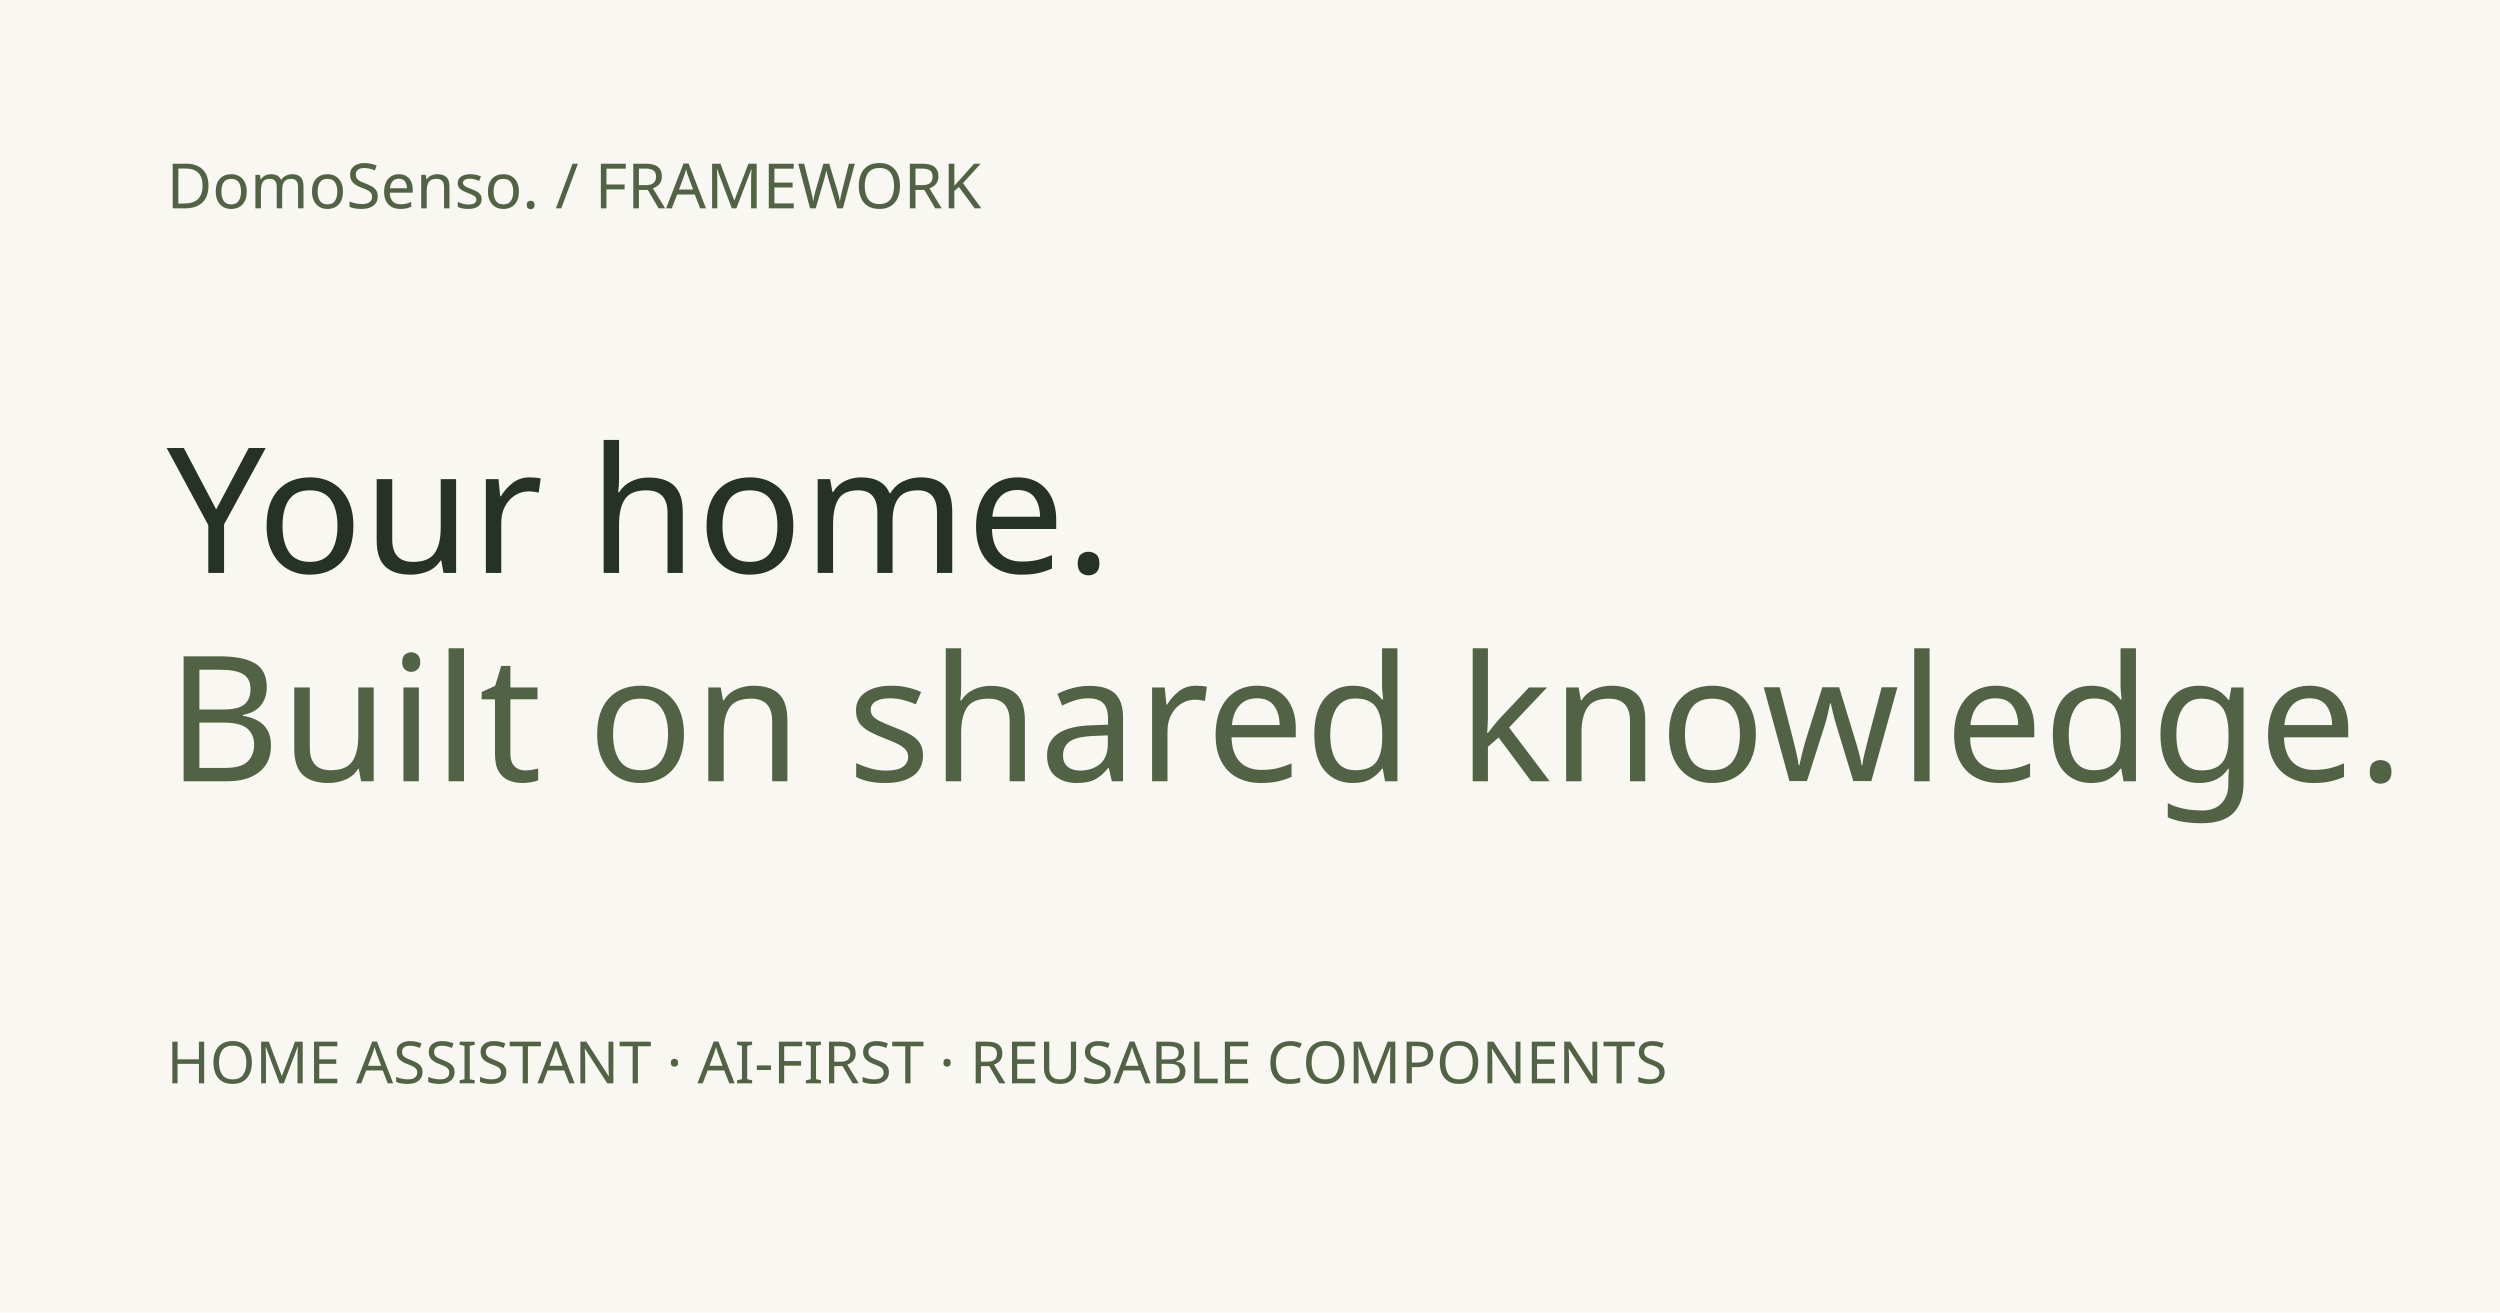
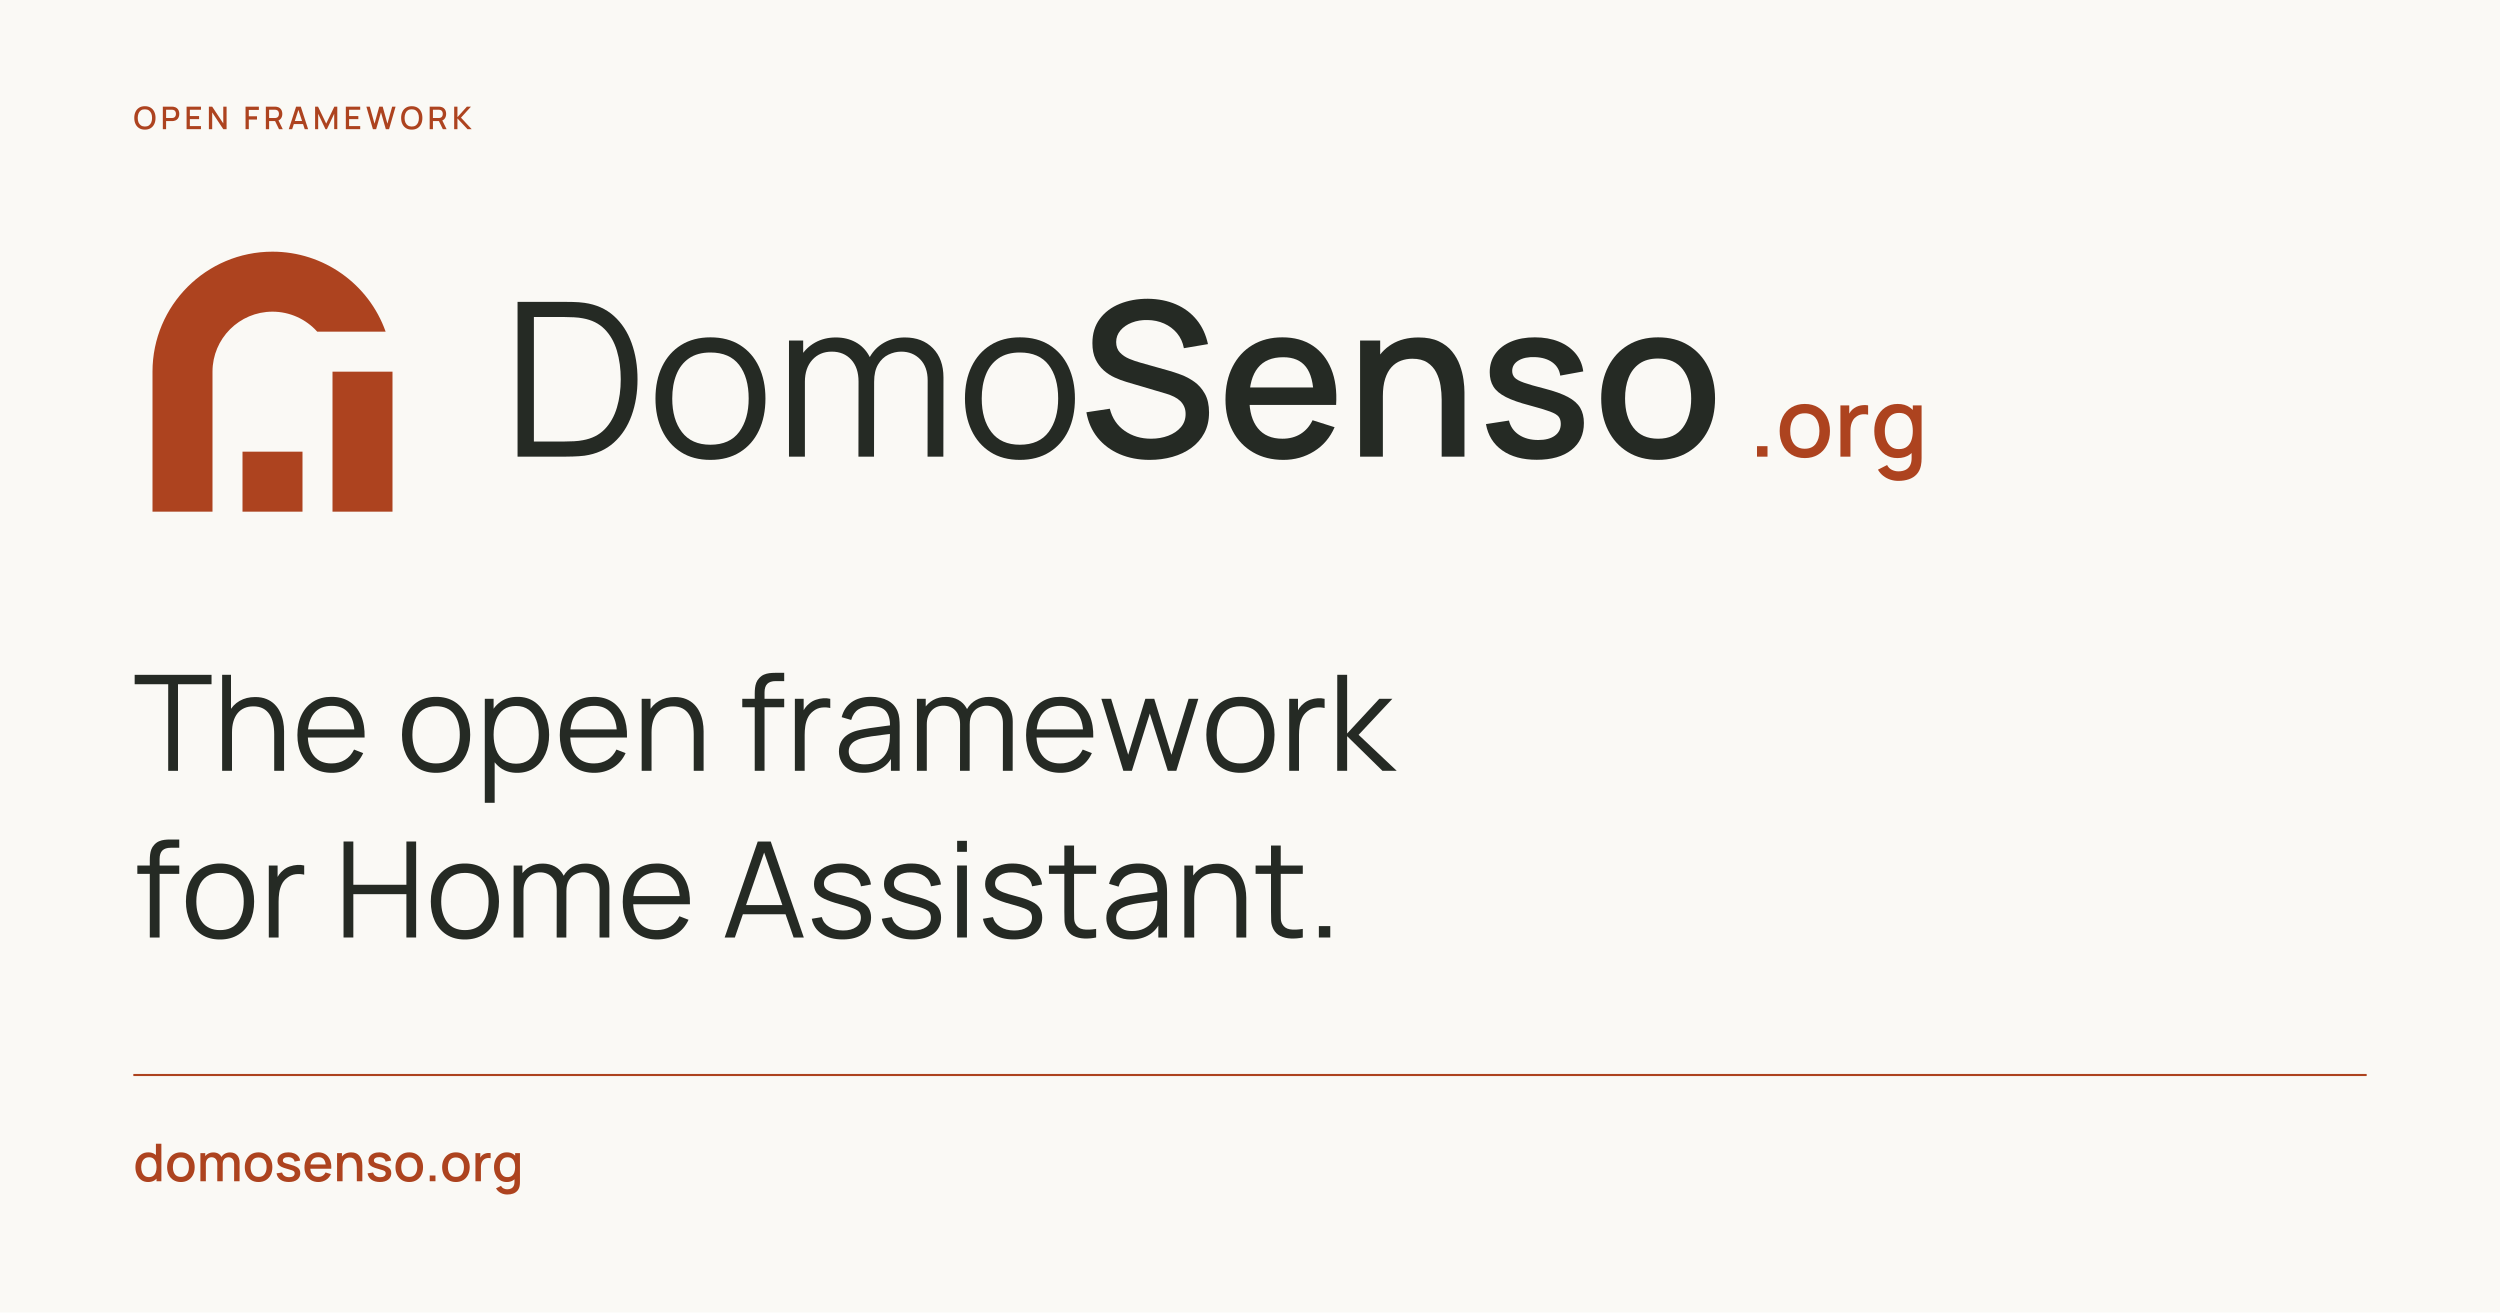
- <svg xmlns="http://www.w3.org/2000/svg" width="1200" height="630">
-   <rect width="1200" height="630" fill="#f8f7f2" />
-   <text x="80" y="100" font-family="sans-serif" font-size="30" fill="#526244">DomoSenso. / FRAMEWORK</text>
-   <text x="80" y="275" font-family="sans-serif" font-size="84" fill="#263226">Your home.</text>
-   <text x="80" y="375" font-family="sans-serif" font-size="84" fill="#526244">Built on shared knowledge.</text>
-   <text x="80" y="520" font-family="sans-serif" font-size="28" fill="#526244">HOME ASSISTANT · AI-FIRST · REUSABLE COMPONENTS</text>
+ <svg xmlns="http://www.w3.org/2000/svg" width="1200" height="630" viewBox="0 0 1200 630" role="img" aria-label="DomoSenso.org - The open framework for Home Assistant">
+   <rect width="1200" height="630" fill="#faf9f5" />
+   <g fill="#ad431f">
+     <path d="M741 -30Q525 -30 373.0 64.5Q221 159 140.5 328.0Q60 497 60 720Q60 943 140.5 1112.0Q221 1281 373.0 1375.5Q525 1470 741 1470Q956 1470 1108.5 1375.5Q1261 1281 1341.0 1112.0Q1421 943 1421 720Q1421 497 1341.0 328.0Q1261 159 1108.5 64.5Q956 -30 741 -30ZM741 169Q894 167 995.5 236.5Q1097 306 1148.0 430.5Q1199 555 1199 720Q1199 885 1148.0 1008.5Q1097 1132 995.5 1201.0Q894 1270 741 1271Q588 1273 486.5 1204.0Q385 1135 334.0 1010.0Q283 885 282 720Q281 555 332.0 431.5Q383 308 485.5 239.0Q588 170 741 169Z" transform="translate(64 62) scale(0.0075 -0.0075)" />
+     <path d="M140 0V1440H722Q743 1440 774.0 1438.5Q805 1437 833 1432Q953 1413 1033.5 1350.0Q1114 1287 1154.0 1191.0Q1194 1095 1194 979Q1194 862 1154.0 766.0Q1114 670 1033.5 607.0Q953 544 833 525Q805 521 773.5 519.0Q742 517 722 517H349V0ZM349 715H714Q734 715 758.5 717.0Q783 719 805 724Q869 739 908.0 779.5Q947 820 964.0 873.0Q981 926 981 979Q981 1032 964.0 1084.5Q947 1137 908.0 1177.5Q869 1218 805 1233Q783 1239 758.5 1241.0Q734 1243 714 1243H349Z" transform="translate(77.1075 62) scale(0.0075 -0.0075)" />
+     <path d="M140 0V1440H1060V1243H349V839H940V642H349V197H1060V0Z" transform="translate(88.5125 62) scale(0.0075 -0.0075)" />
+     <path d="M140 0V1440H352L1061 370V1440H1273V0H1061L352 1071V0Z" transform="translate(99.2125 62) scale(0.0075 -0.0075)" />
+     <path d="M140 0V1440H993V1231H349V825H873V615H349V0Z" transform="translate(116.81 62) scale(0.0075 -0.0075)" />
+     <path d="M140 0V1440H722Q743 1440 774.0 1438.5Q805 1437 833 1432Q953 1413 1033.5 1350.0Q1114 1287 1154.0 1191.0Q1194 1095 1194 979Q1194 807 1106.0 682.5Q1018 558 842 527L757 517H349V0ZM982 0 698 586 909 640 1221 0ZM349 715H714Q734 715 758.5 717.0Q783 719 805 724Q869 739 908.0 779.5Q947 820 964.0 873.0Q981 926 981 979Q981 1032 964.0 1084.5Q947 1137 908.0 1177.5Q869 1218 805 1233Q783 1239 758.5 1241.0Q734 1243 714 1243H349Z" transform="translate(126.5575 62) scale(0.0075 -0.0075)" />
+     <path d="M40 0 508 1440H809L1277 0H1060L629 1314H683L257 0ZM283 325V521H1035V325Z" transform="translate(138.315 62) scale(0.0075 -0.0075)" />
+     <path d="M140 0V1440H329L851 357L1370 1440H1561V1H1363V986L898 0H803L337 986V0Z" transform="translate(150.1925 62) scale(0.0075 -0.0075)" />
+     <path d="M140 0V1440H1060V1243H349V839H940V642H349V197H1060V0Z" transform="translate(164.95 62) scale(0.0075 -0.0075)" />
+     <path d="M445 0 27 1440H246L549 351L852 1439L1072 1440L1375 351L1678 1440H1898L1479 0H1271L962 1077L653 0Z" transform="translate(175.65 62) scale(0.0075 -0.0075)" />
+     <path d="M741 -30Q525 -30 373.0 64.5Q221 159 140.5 328.0Q60 497 60 720Q60 943 140.5 1112.0Q221 1281 373.0 1375.5Q525 1470 741 1470Q956 1470 1108.5 1375.5Q1261 1281 1341.0 1112.0Q1421 943 1421 720Q1421 497 1341.0 328.0Q1261 159 1108.5 64.5Q956 -30 741 -30ZM741 169Q894 167 995.5 236.5Q1097 306 1148.0 430.5Q1199 555 1199 720Q1199 885 1148.0 1008.5Q1097 1132 995.5 1201.0Q894 1270 741 1271Q588 1273 486.5 1204.0Q385 1135 334.0 1010.0Q283 885 282 720Q281 555 332.0 431.5Q383 308 485.5 239.0Q588 170 741 169Z" transform="translate(192.0875 62) scale(0.0075 -0.0075)" />
+     <path d="M140 0V1440H722Q743 1440 774.0 1438.5Q805 1437 833 1432Q953 1413 1033.5 1350.0Q1114 1287 1154.0 1191.0Q1194 1095 1194 979Q1194 807 1106.0 682.5Q1018 558 842 527L757 517H349V0ZM982 0 698 586 909 640 1221 0ZM349 715H714Q734 715 758.5 717.0Q783 719 805 724Q869 739 908.0 779.5Q947 820 964.0 873.0Q981 926 981 979Q981 1032 964.0 1084.5Q947 1137 908.0 1177.5Q869 1218 805 1233Q783 1239 758.5 1241.0Q734 1243 714 1243H349Z" transform="translate(205.195 62) scale(0.0075 -0.0075)" />
+     <path d="M140 0V1440H349V768L952 1440H1212L575 737L1259 0H991L349 688V0Z" transform="translate(216.9525 62) scale(0.0075 -0.0075)" />
+   </g>
+   <g transform="translate(54 116) scale(2.4)">
+     <g transform="translate(0 -4)">
+       <g fill="#ad431f" transform="translate(0 2)">
+         <path d="M8 56V28A24 24 0 0 1 32 4A24 24 0 0 1 54.627 20H40.944A12 12 0 0 0 32 16A12 12 0 0 0 20 28V56Z" />
+         <path d="M44 28H56V56H44Z" />
+         <path d="M26 44H38V56H26Z" />
+       </g>
+     </g>
+     <g fill="#252a24">
+       <path d="M140 0V1440H577Q600 1440 655.5 1439.0Q711 1438 762 1431Q926 1408 1036.0 1309.0Q1146 1210 1201.0 1057.0Q1256 904 1256 720Q1256 536 1201.0 383.0Q1146 230 1036.0 131.0Q926 32 762 9Q712 3 655.0 1.5Q598 0 577 0ZM292 141H577Q618 141 665.5 143.5Q713 146 747 153Q873 175 950.5 255.0Q1028 335 1064.0 455.5Q1100 576 1100 720Q1100 865 1064.0 986.0Q1028 1107 950.0 1186.0Q872 1265 747 1287Q713 1294 664.5 1296.5Q616 1299 577 1299H292Z" transform="translate(78 43) scale(0.0215 -0.0215)" />
+       <path d="M591 -30Q430 -30 316.0 43.0Q202 116 141.0 245.0Q80 374 80 541Q80 711 142.0 839.0Q204 967 318.5 1038.5Q433 1110 591 1110Q753 1110 867.5 1037.5Q982 965 1042.5 836.5Q1103 708 1103 541Q1103 371 1042.0 242.5Q981 114 866.0 42.0Q751 -30 591 -30ZM591 111Q771 111 859.0 230.5Q947 350 947 541Q947 737 858.5 853.0Q770 969 591 969Q470 969 391.5 914.5Q313 860 274.5 763.5Q236 667 236 541Q236 346 326.0 228.5Q416 111 591 111Z" transform="translate(106.8745 43) scale(0.0215 -0.0215)" />
+       <path d="M1428 0 1429 709Q1429 834 1359.5 905.5Q1290 977 1183 977Q1122 977 1064.0 949.0Q1006 921 968.5 859.0Q931 797 931 697L844 722Q841 838 889.5 925.0Q938 1012 1023.5 1060.5Q1109 1109 1217 1109Q1380 1109 1478.0 1008.5Q1576 908 1576 737L1575 0ZM139 0V1080H271V814H287V0ZM785 0 786 699Q786 828 717.5 902.5Q649 977 537 977Q425 977 356.0 900.5Q287 824 287 697L199 745Q199 849 248.0 931.5Q297 1014 382.0 1061.5Q467 1109 575 1109Q678 1109 758.5 1065.0Q839 1021 885.0 937.0Q931 853 931 733L930 0Z" transform="translate(132.309 43) scale(0.0215 -0.0215)" />
+       <path d="M591 -30Q430 -30 316.0 43.0Q202 116 141.0 245.0Q80 374 80 541Q80 711 142.0 839.0Q204 967 318.5 1038.5Q433 1110 591 1110Q753 1110 867.5 1037.5Q982 965 1042.5 836.5Q1103 708 1103 541Q1103 371 1042.0 242.5Q981 114 866.0 42.0Q751 -30 591 -30ZM591 111Q771 111 859.0 230.5Q947 350 947 541Q947 737 858.5 853.0Q770 969 591 969Q470 969 391.5 914.5Q313 860 274.5 763.5Q236 667 236 541Q236 346 326.0 228.5Q416 111 591 111Z" transform="translate(168.773 43) scale(0.0215 -0.0215)" />
+     </g>
+     <g fill="#252a24">
+       <path d="M662 -30Q507 -30 382.5 23.5Q258 77 177.5 176.5Q97 276 73 413L291 446Q324 314 429.0 240.5Q534 167 674 167Q761 167 834.0 194.5Q907 222 951.5 273.5Q996 325 996 397Q996 436 982.5 466.0Q969 496 945.5 518.5Q922 541 888.5 557.5Q855 574 815 586L446 695Q392 711 336.0 736.5Q280 762 233.5 803.5Q187 845 158.0 906.5Q129 968 129 1056Q129 1189 197.5 1281.5Q266 1374 383.0 1421.5Q500 1469 645 1469Q791 1467 906.5 1417.0Q1022 1367 1098.5 1273.5Q1175 1180 1204 1047L980 1009Q965 1090 916.0 1148.5Q867 1207 796.0 1238.5Q725 1270 642 1271Q562 1273 495.5 1247.0Q429 1221 389.5 1174.0Q350 1127 350 1066Q350 1006 385.0 969.0Q420 932 471.5 910.5Q523 889 574 875L840 800Q890 786 953.5 762.5Q1017 739 1076.5 697.0Q1136 655 1175.0 585.5Q1214 516 1214 411Q1214 302 1170.0 219.5Q1126 137 1049.5 81.5Q973 26 873.0 -2.0Q773 -30 662 -30Z" transform="translate(193.2075 43) scale(0.0215 -0.0215)" />
+       <path d="M619 -30Q458 -30 336.5 40.5Q215 111 147.5 237.5Q80 364 80 531Q80 708 146.5 838.0Q213 968 332.0 1039.0Q451 1110 609 1110Q774 1110 890.0 1033.5Q1006 957 1063.5 816.0Q1121 675 1109 481H900V557Q898 745 828.5 835.0Q759 925 617 925Q460 925 381.0 826.0Q302 727 302 540Q302 362 381.0 264.5Q460 167 609 167Q707 167 778.5 211.5Q850 256 890 339L1095 274Q1032 129 904.0 49.5Q776 -30 619 -30ZM234 481V644H1005V481Z" transform="translate(220.878 43) scale(0.0215 -0.0215)" />
+       <path d="M898 0V531Q898 594 887.5 660.5Q877 727 847.5 784.0Q818 841 764.5 876.0Q711 911 625 911Q569 911 519.0 892.5Q469 874 431.5 833.0Q394 792 372.5 725.0Q351 658 351 562L221 611Q221 758 276.0 870.5Q331 983 434.0 1046.0Q537 1109 683 1109Q795 1109 871.0 1073.0Q947 1037 994.5 978.5Q1042 920 1067.0 851.0Q1092 782 1101.0 716.0Q1110 650 1110 600V0ZM139 0V1080H326V768H351V0Z" transform="translate(246.5275 43) scale(0.0215 -0.0215)" />
+       <path d="M553 -29Q356 -29 232.0 58.0Q108 145 80 303L294 336Q314 252 386.5 203.5Q459 155 567 155Q665 155 720.5 195.0Q776 235 776 305Q776 346 756.5 371.5Q737 397 675.0 420.0Q613 443 486 477Q347 513 265.5 554.5Q184 596 149.5 651.5Q115 707 115 786Q115 884 167.0 957.0Q219 1030 313.5 1070.0Q408 1110 535 1110Q659 1110 756.0 1071.0Q853 1032 913.0 960.5Q973 889 985 793L771 754Q760 832 698.0 877.0Q636 922 537 926Q442 930 383.0 894.5Q324 859 324 797Q324 761 346.5 736.0Q369 711 434.0 688.0Q499 665 626 633Q762 598 842.0 555.5Q922 513 956.5 454.5Q991 396 991 313Q991 153 874.5 62.0Q758 -29 553 -29Z" transform="translate(272.9725 43) scale(0.0215 -0.0215)" />
+       <path d="M609 -30Q447 -30 328.0 43.0Q209 116 144.5 244.5Q80 373 80 541Q80 710 146.0 838.5Q212 967 331.0 1038.5Q450 1110 609 1110Q771 1110 890.0 1037.0Q1009 964 1074.0 836.0Q1139 708 1139 541Q1139 372 1073.5 243.5Q1008 115 889.0 42.5Q770 -30 609 -30ZM609 167Q764 167 840.5 271.5Q917 376 917 541Q917 710 839.5 811.5Q762 913 609 913Q504 913 436.0 865.5Q368 818 335.0 734.5Q302 651 302 541Q302 371 380.0 269.0Q458 167 609 167Z" transform="translate(296.0205 43) scale(0.0215 -0.0215)" />
+     </g>
+     <g fill="#ad431f">
+       <path d="M176 0V221H397V0Z" transform="translate(327.229 43) scale(0.0095 -0.0095)" />
+       <path d="M609 -30Q447 -30 328.0 43.0Q209 116 144.5 244.5Q80 373 80 541Q80 710 146.0 838.5Q212 967 331.0 1038.5Q450 1110 609 1110Q771 1110 890.0 1037.0Q1009 964 1074.0 836.0Q1139 708 1139 541Q1139 372 1073.5 243.5Q1008 115 889.0 42.5Q770 -30 609 -30ZM609 167Q764 167 840.5 271.5Q917 376 917 541Q917 710 839.5 811.5Q762 913 609 913Q504 913 436.0 865.5Q368 818 335.0 734.5Q302 651 302 541Q302 371 380.0 269.0Q458 167 609 167Z" transform="translate(332.6725 43) scale(0.0095 -0.0095)" />
+       <path d="M140 0V1080H326V818L300 852Q320 904 352.0 947.5Q384 991 426 1019Q467 1049 517.5 1065.5Q568 1082 621.0 1085.5Q674 1089 723 1080V884Q670 898 605.5 892.0Q541 886 487 851Q436 818 406.5 771.0Q377 724 364.0 666.5Q351 609 351 545V0Z" transform="translate(344.253 43) scale(0.0095 -0.0095)" />
+       <path d="M585 -510Q498 -510 416.5 -483.0Q335 -456 268.0 -403.5Q201 -351 157 -274L350 -176Q385 -245 450.0 -277.0Q515 -309 587 -309Q676 -309 739.0 -277.5Q802 -246 834.5 -183.0Q867 -120 866 -27V275H891V1080H1076V-29Q1076 -72 1073.0 -111.0Q1070 -150 1062 -189Q1039 -298 974.5 -369.0Q910 -440 810.5 -475.0Q711 -510 585 -510ZM569 -30Q418 -30 308.5 45.0Q199 120 139.5 249.5Q80 379 80 541Q80 704 140.0 832.5Q200 961 310.5 1035.5Q421 1110 573 1110Q726 1110 830.5 1035.5Q935 961 988.5 832.0Q1042 703 1042 541Q1042 379 988.0 250.0Q934 121 829.0 45.5Q724 -30 569 -30ZM598 159Q701 159 766.0 208.0Q831 257 861.0 343.0Q891 429 891 541Q891 653 860.5 739.0Q830 825 766.5 873.0Q703 921 605 921Q501 921 434.0 870.0Q367 819 334.5 733.0Q302 647 302 541Q302 434 334.5 347.5Q367 261 432.5 210.0Q498 159 598 159Z" transform="translate(351.5965 43) scale(0.0095 -0.0095)" />
+     </g>
+   </g>
+   <g fill="#252a24">
+     <path d="M523 0V1299H20V1440H1173V1299H670V0Z" transform="translate(64 370) scale(0.032 -0.032)" />
+     <path d="M920 0V551Q920 641 903.0 716.5Q886 792 848.5 848.5Q811 905 751.5 936.0Q692 967 607 967Q529 967 469.5 940.0Q410 913 369.5 862.5Q329 812 308.0 740.0Q287 668 287 576L183 599Q183 765 241.0 878.0Q299 991 401.0 1049.0Q503 1107 635 1107Q732 1107 804.5 1077.0Q877 1047 927.5 996.0Q978 945 1009.0 879.5Q1040 814 1054.0 740.5Q1068 667 1068 594V0ZM139 0V1440H272V627H287V0Z" transform="translate(102.176 370) scale(0.032 -0.032)" />
+     <path d="M597 -30Q439 -30 323.5 40.0Q208 110 144.0 237.0Q80 364 80 535Q80 712 143.0 841.0Q206 970 320.5 1040.0Q435 1110 591 1110Q751 1110 864.0 1036.5Q977 963 1035.0 826.0Q1093 689 1088 499H938V551Q934 761 847.5 868.0Q761 975 595 975Q421 975 328.5 862.0Q236 749 236 540Q236 336 328.5 223.5Q421 111 591 111Q707 111 793.5 164.5Q880 218 930 319L1067 266Q1003 125 878.5 47.5Q754 -30 597 -30ZM184 499V622H1009V499Z" transform="translate(140.192 370) scale(0.032 -0.032)" />
+     <path d="M591 -30Q430 -30 316.0 43.0Q202 116 141.0 245.0Q80 374 80 541Q80 711 142.0 839.0Q204 967 318.5 1038.5Q433 1110 591 1110Q753 1110 867.5 1037.5Q982 965 1042.5 836.5Q1103 708 1103 541Q1103 371 1042.0 242.5Q981 114 866.0 42.0Q751 -30 591 -30ZM591 111Q771 111 859.0 230.5Q947 350 947 541Q947 737 858.5 853.0Q770 969 591 969Q470 969 391.5 914.5Q313 860 274.5 763.5Q236 667 236 541Q236 346 326.0 228.5Q416 111 591 111Z" transform="translate(190.4 370) scale(0.032 -0.032)" />
+     <path d="M625 -30Q476 -30 373.0 45.5Q270 121 217.0 250.5Q164 380 164 541Q164 705 217.5 833.5Q271 962 375.0 1036.0Q479 1110 631 1110Q779 1110 885.0 1035.0Q991 960 1047.5 831.0Q1104 702 1104 541Q1104 379 1047.0 250.0Q990 121 883.0 45.5Q776 -30 625 -30ZM139 -480V1080H271V267H287V-480ZM610 107Q723 107 798.0 164.0Q873 221 910.5 319.5Q948 418 948 541Q948 663 911.0 761.0Q874 859 798.5 916.0Q723 973 607 973Q494 973 419.5 918.0Q345 863 308.0 765.5Q271 668 271 541Q271 416 308.0 317.5Q345 219 420.0 163.0Q495 107 610 107Z" transform="translate(228.256 370) scale(0.032 -0.032)" />
+     <path d="M597 -30Q439 -30 323.5 40.0Q208 110 144.0 237.0Q80 364 80 535Q80 712 143.0 841.0Q206 970 320.5 1040.0Q435 1110 591 1110Q751 1110 864.0 1036.5Q977 963 1035.0 826.0Q1093 689 1088 499H938V551Q934 761 847.5 868.0Q761 975 595 975Q421 975 328.5 862.0Q236 749 236 540Q236 336 328.5 223.5Q421 111 591 111Q707 111 793.5 164.5Q880 218 930 319L1067 266Q1003 125 878.5 47.5Q754 -30 597 -30ZM184 499V622H1009V499Z" transform="translate(266.144 370) scale(0.032 -0.032)" />
+     <path d="M920 0V551Q920 641 903.0 716.5Q886 792 848.5 848.5Q811 905 751.5 936.0Q692 967 607 967Q529 967 469.5 940.0Q410 913 369.5 862.5Q329 812 308.0 740.0Q287 668 287 576L183 599Q183 765 241.0 878.0Q299 991 401.0 1049.0Q503 1107 635 1107Q732 1107 804.5 1077.0Q877 1047 927.5 996.0Q978 945 1009.0 879.5Q1040 814 1054.0 740.5Q1068 667 1068 594V0ZM139 0V1080H272V814H287V0Z" transform="translate(303.552 370) scale(0.032 -0.032)" />
+     <path d="M247 0V1160Q247 1202 251.5 1243.0Q256 1284 270.0 1321.5Q284 1359 314 1391Q347 1427 386.0 1443.5Q425 1460 467.5 1465.0Q510 1470 551 1470H689V1346H561Q477 1346 435.5 1305.0Q394 1264 394 1176V0ZM60 954V1080H689V954Z" transform="translate(354.368 370) scale(0.032 -0.032)" />
+     <path d="M140 0V1080H272V820L246 854Q264 902 293.0 942.5Q322 983 356 1009Q398 1046 454.0 1065.5Q510 1085 567.0 1088.5Q624 1092 671 1080V942Q612 957 542.0 949.0Q472 941 413 893Q359 851 332.0 792.5Q305 734 296.0 668.5Q287 603 287 539V0Z" transform="translate(377.056 370) scale(0.032 -0.032)" />
+     <path d="M449 -30Q327 -30 244.5 14.0Q162 58 121.0 131.0Q80 204 80 290Q80 378 115.5 440.5Q151 503 212.5 543.0Q274 583 355 604Q437 624 536.5 639.5Q636 655 731.5 666.5Q827 678 899 689L847 657Q850 817 785.0 894.0Q720 971 559 971Q448 971 371.5 921.0Q295 871 264 763L121 805Q158 950 270.0 1030.0Q382 1110 561 1110Q709 1110 812.5 1054.5Q916 999 959 894Q979 847 985.0 789.0Q991 731 991 671V0H860V271L898 255Q843 116 727.0 43.0Q611 -30 449 -30ZM466 97Q569 97 646.0 134.0Q723 171 770.0 235.5Q817 300 831 381Q843 433 844.0 495.5Q845 558 845 589L901 560Q826 550 738.5 540.0Q651 530 566.5 517.0Q482 504 414 486Q368 473 325.0 449.5Q282 426 254.5 387.0Q227 348 227 290Q227 243 250.5 199.0Q274 155 326.5 126.0Q379 97 466 97Z" transform="translate(400.128 370) scale(0.032 -0.032)" />
+     <path d="M1428 0 1429 709Q1429 834 1359.5 905.5Q1290 977 1183 977Q1122 977 1064.0 949.0Q1006 921 968.5 859.0Q931 797 931 697L844 722Q841 838 889.5 925.0Q938 1012 1023.5 1060.5Q1109 1109 1217 1109Q1380 1109 1478.0 1008.5Q1576 908 1576 737L1575 0ZM139 0V1080H271V814H287V0ZM785 0 786 699Q786 828 717.5 902.5Q649 977 537 977Q425 977 356.0 900.5Q287 824 287 697L199 745Q199 849 248.0 931.5Q297 1014 382.0 1061.5Q467 1109 575 1109Q678 1109 758.5 1065.0Q839 1021 885.0 937.0Q931 853 931 733L930 0Z" transform="translate(435.68 370) scale(0.032 -0.032)" />
+     <path d="M597 -30Q439 -30 323.5 40.0Q208 110 144.0 237.0Q80 364 80 535Q80 712 143.0 841.0Q206 970 320.5 1040.0Q435 1110 591 1110Q751 1110 864.0 1036.5Q977 963 1035.0 826.0Q1093 689 1088 499H938V551Q934 761 847.5 868.0Q761 975 595 975Q421 975 328.5 862.0Q236 749 236 540Q236 336 328.5 223.5Q421 111 591 111Q707 111 793.5 164.5Q880 218 930 319L1067 266Q1003 125 878.5 47.5Q754 -30 597 -30ZM184 499V622H1009V499Z" transform="translate(489.952 370) scale(0.032 -0.032)" />
+     <path d="M370 0 40 1081 187 1080 443 241 700 1080H834L1091 241L1349 1080H1495L1165 0H1037L767 860L498 0Z" transform="translate(527.36 370) scale(0.032 -0.032)" />
+     <path d="M591 -30Q430 -30 316.0 43.0Q202 116 141.0 245.0Q80 374 80 541Q80 711 142.0 839.0Q204 967 318.5 1038.5Q433 1110 591 1110Q753 1110 867.5 1037.5Q982 965 1042.5 836.5Q1103 708 1103 541Q1103 371 1042.0 242.5Q981 114 866.0 42.0Q751 -30 591 -30ZM591 111Q771 111 859.0 230.5Q947 350 947 541Q947 737 858.5 853.0Q770 969 591 969Q470 969 391.5 914.5Q313 860 274.5 763.5Q236 667 236 541Q236 346 326.0 228.5Q416 111 591 111Z" transform="translate(576.48 370) scale(0.032 -0.032)" />
+     <path d="M140 0V1080H272V820L246 854Q264 902 293.0 942.5Q322 983 356 1009Q398 1046 454.0 1065.5Q510 1085 567.0 1088.5Q624 1092 671 1080V942Q612 957 542.0 949.0Q472 941 413 893Q359 851 332.0 792.5Q305 734 296.0 668.5Q287 603 287 539V0Z" transform="translate(614.336 370) scale(0.032 -0.032)" />
+     <path d="M139 0 140 1440H288V560L770 1080H966L460 540L1032 0H818L288 520V0Z" transform="translate(637.408 370) scale(0.032 -0.032)" />
+   </g>
+   <g fill="#252a24">
+     <path d="M247 0V1160Q247 1202 251.5 1243.0Q256 1284 270.0 1321.5Q284 1359 314 1391Q347 1427 386.0 1443.5Q425 1460 467.5 1465.0Q510 1470 551 1470H689V1346H561Q477 1346 435.5 1305.0Q394 1264 394 1176V0ZM60 954V1080H689V954Z" transform="translate(64 450) scale(0.032 -0.032)" />
+     <path d="M591 -30Q430 -30 316.0 43.0Q202 116 141.0 245.0Q80 374 80 541Q80 711 142.0 839.0Q204 967 318.5 1038.5Q433 1110 591 1110Q753 1110 867.5 1037.5Q982 965 1042.5 836.5Q1103 708 1103 541Q1103 371 1042.0 242.5Q981 114 866.0 42.0Q751 -30 591 -30ZM591 111Q771 111 859.0 230.5Q947 350 947 541Q947 737 858.5 853.0Q770 969 591 969Q470 969 391.5 914.5Q313 860 274.5 763.5Q236 667 236 541Q236 346 326.0 228.5Q416 111 591 111Z" transform="translate(86.688 450) scale(0.032 -0.032)" />
+     <path d="M140 0V1080H272V820L246 854Q264 902 293.0 942.5Q322 983 356 1009Q398 1046 454.0 1065.5Q510 1085 567.0 1088.5Q624 1092 671 1080V942Q612 957 542.0 949.0Q472 941 413 893Q359 851 332.0 792.5Q305 734 296.0 668.5Q287 603 287 539V0Z" transform="translate(124.544 450) scale(0.032 -0.032)" />
+     <path d="M140 0V1440H287V791H1083V1440H1229V0H1083V650H287V0Z" transform="translate(160.416 450) scale(0.032 -0.032)" />
+     <path d="M591 -30Q430 -30 316.0 43.0Q202 116 141.0 245.0Q80 374 80 541Q80 711 142.0 839.0Q204 967 318.5 1038.5Q433 1110 591 1110Q753 1110 867.5 1037.5Q982 965 1042.5 836.5Q1103 708 1103 541Q1103 371 1042.0 242.5Q981 114 866.0 42.0Q751 -30 591 -30ZM591 111Q771 111 859.0 230.5Q947 350 947 541Q947 737 858.5 853.0Q770 969 591 969Q470 969 391.5 914.5Q313 860 274.5 763.5Q236 667 236 541Q236 346 326.0 228.5Q416 111 591 111Z" transform="translate(204.224 450) scale(0.032 -0.032)" />
+     <path d="M1428 0 1429 709Q1429 834 1359.5 905.5Q1290 977 1183 977Q1122 977 1064.0 949.0Q1006 921 968.5 859.0Q931 797 931 697L844 722Q841 838 889.5 925.0Q938 1012 1023.5 1060.5Q1109 1109 1217 1109Q1380 1109 1478.0 1008.5Q1576 908 1576 737L1575 0ZM139 0V1080H271V814H287V0ZM785 0 786 699Q786 828 717.5 902.5Q649 977 537 977Q425 977 356.0 900.5Q287 824 287 697L199 745Q199 849 248.0 931.5Q297 1014 382.0 1061.5Q467 1109 575 1109Q678 1109 758.5 1065.0Q839 1021 885.0 937.0Q931 853 931 733L930 0Z" transform="translate(242.08 450) scale(0.032 -0.032)" />
+     <path d="M597 -30Q439 -30 323.5 40.0Q208 110 144.0 237.0Q80 364 80 535Q80 712 143.0 841.0Q206 970 320.5 1040.0Q435 1110 591 1110Q751 1110 864.0 1036.5Q977 963 1035.0 826.0Q1093 689 1088 499H938V551Q934 761 847.5 868.0Q761 975 595 975Q421 975 328.5 862.0Q236 749 236 540Q236 336 328.5 223.5Q421 111 591 111Q707 111 793.5 164.5Q880 218 930 319L1067 266Q1003 125 878.5 47.5Q754 -30 597 -30ZM184 499V622H1009V499Z" transform="translate(296.352 450) scale(0.032 -0.032)" />
+     <path d="M40 0 536 1440H731L1227 0H1074L603 1358H661L193 0ZM261 349V487H1005V349Z" transform="translate(346.56 450) scale(0.032 -0.032)" />
+     <path d="M543 -29Q353 -29 230.5 53.0Q108 135 80 281L230 306Q254 214 339.5 159.5Q425 105 551 105Q674 105 745.0 156.5Q816 208 816 297Q816 347 793.5 378.5Q771 410 702.0 437.0Q633 464 496 501Q349 541 266.0 581.0Q183 621 148.0 673.5Q113 726 113 802Q113 894 165.0 963.5Q217 1033 309.0 1071.5Q401 1110 523 1110Q645 1110 741.5 1070.5Q838 1031 897.0 960.0Q956 889 967 795L817 768Q802 863 722.5 918.5Q643 974 521 976Q406 979 334.0 932.5Q262 886 262 809Q262 766 288.0 735.5Q314 705 382.5 678.0Q451 651 578 619Q727 581 812.0 539.0Q897 497 933.0 440.0Q969 383 969 299Q969 146 855.5 58.5Q742 -29 543 -29Z" transform="translate(387.104 450) scale(0.032 -0.032)" />
+     <path d="M543 -29Q353 -29 230.5 53.0Q108 135 80 281L230 306Q254 214 339.5 159.5Q425 105 551 105Q674 105 745.0 156.5Q816 208 816 297Q816 347 793.5 378.5Q771 410 702.0 437.0Q633 464 496 501Q349 541 266.0 581.0Q183 621 148.0 673.5Q113 726 113 802Q113 894 165.0 963.5Q217 1033 309.0 1071.5Q401 1110 523 1110Q645 1110 741.5 1070.5Q838 1031 897.0 960.0Q956 889 967 795L817 768Q802 863 722.5 918.5Q643 974 521 976Q406 979 334.0 932.5Q262 886 262 809Q262 766 288.0 735.5Q314 705 382.5 678.0Q451 651 578 619Q727 581 812.0 539.0Q897 497 933.0 440.0Q969 383 969 299Q969 146 855.5 58.5Q742 -29 543 -29Z" transform="translate(420.704 450) scale(0.032 -0.032)" />
+     <path d="M160 1285V1450H307V1285ZM160 0V1080H307V0Z" transform="translate(454.304 450) scale(0.032 -0.032)" />
+     <path d="M543 -29Q353 -29 230.5 53.0Q108 135 80 281L230 306Q254 214 339.5 159.5Q425 105 551 105Q674 105 745.0 156.5Q816 208 816 297Q816 347 793.5 378.5Q771 410 702.0 437.0Q633 464 496 501Q349 541 266.0 581.0Q183 621 148.0 673.5Q113 726 113 802Q113 894 165.0 963.5Q217 1033 309.0 1071.5Q401 1110 523 1110Q645 1110 741.5 1070.5Q838 1031 897.0 960.0Q956 889 967 795L817 768Q802 863 722.5 918.5Q643 974 521 976Q406 979 334.0 932.5Q262 886 262 809Q262 766 288.0 735.5Q314 705 382.5 678.0Q451 651 578 619Q727 581 812.0 539.0Q897 497 933.0 440.0Q969 383 969 299Q969 146 855.5 58.5Q742 -29 543 -29Z" transform="translate(469.248 450) scale(0.032 -0.032)" />
+     <path d="M728 0Q637 -19 548.5 -15.0Q460 -11 390.5 23.0Q321 57 285 129Q256 189 253.5 250.5Q251 312 251 391V1380H397V397Q397 329 398.5 283.5Q400 238 419 203Q455 136 533.5 123.0Q612 110 728 129ZM20 954V1080H728V954Z" transform="translate(502.848 450) scale(0.032 -0.032)" />
+     <path d="M449 -30Q327 -30 244.5 14.0Q162 58 121.0 131.0Q80 204 80 290Q80 378 115.5 440.5Q151 503 212.5 543.0Q274 583 355 604Q437 624 536.5 639.5Q636 655 731.5 666.5Q827 678 899 689L847 657Q850 817 785.0 894.0Q720 971 559 971Q448 971 371.5 921.0Q295 871 264 763L121 805Q158 950 270.0 1030.0Q382 1110 561 1110Q709 1110 812.5 1054.5Q916 999 959 894Q979 847 985.0 789.0Q991 731 991 671V0H860V271L898 255Q843 116 727.0 43.0Q611 -30 449 -30ZM466 97Q569 97 646.0 134.0Q723 171 770.0 235.5Q817 300 831 381Q843 433 844.0 495.5Q845 558 845 589L901 560Q826 550 738.5 540.0Q651 530 566.5 517.0Q482 504 414 486Q368 473 325.0 449.5Q282 426 254.5 387.0Q227 348 227 290Q227 243 250.5 199.0Q274 155 326.5 126.0Q379 97 466 97Z" transform="translate(528.48 450) scale(0.032 -0.032)" />
+     <path d="M920 0V551Q920 641 903.0 716.5Q886 792 848.5 848.5Q811 905 751.5 936.0Q692 967 607 967Q529 967 469.5 940.0Q410 913 369.5 862.5Q329 812 308.0 740.0Q287 668 287 576L183 599Q183 765 241.0 878.0Q299 991 401.0 1049.0Q503 1107 635 1107Q732 1107 804.5 1077.0Q877 1047 927.5 996.0Q978 945 1009.0 879.5Q1040 814 1054.0 740.5Q1068 667 1068 594V0ZM139 0V1080H272V814H287V0Z" transform="translate(564.032 450) scale(0.032 -0.032)" />
+     <path d="M728 0Q637 -19 548.5 -15.0Q460 -11 390.5 23.0Q321 57 285 129Q256 189 253.5 250.5Q251 312 251 391V1380H397V397Q397 329 398.5 283.5Q400 238 419 203Q455 136 533.5 123.0Q612 110 728 129ZM20 954V1080H728V954Z" transform="translate(602.048 450) scale(0.032 -0.032)" />
+     <path d="M168 0V171H339V0Z" transform="translate(627.68 450) scale(0.032 -0.032)" />
+   </g>
+   <path d="M64 516H1136" stroke="#ad431f" />
+   <g fill="#ad431f">
+     <path d="M569 -30Q418 -30 308.5 45.0Q199 120 139.5 249.5Q80 379 80 541Q80 704 140.0 832.5Q200 961 310.5 1035.5Q421 1110 573 1110Q726 1110 830.5 1035.5Q935 961 988.5 832.0Q1042 703 1042 541Q1042 379 988.0 250.0Q934 121 829.0 45.5Q724 -30 569 -30ZM598 159Q701 159 766.0 208.0Q831 257 861.0 343.0Q891 429 891 541Q891 653 860.5 739.0Q830 825 766.5 873.0Q703 921 605 921Q501 921 434.0 870.0Q367 819 334.5 733.0Q302 647 302 541Q302 434 334.5 347.5Q367 261 432.5 210.0Q498 159 598 159ZM891 0V777H867V1440H1077V0Z" transform="translate(64 567) scale(0.0125 -0.0125)" />
+     <path d="M609 -30Q447 -30 328.0 43.0Q209 116 144.5 244.5Q80 373 80 541Q80 710 146.0 838.5Q212 967 331.0 1038.5Q450 1110 609 1110Q771 1110 890.0 1037.0Q1009 964 1074.0 836.0Q1139 708 1139 541Q1139 372 1073.5 243.5Q1008 115 889.0 42.5Q770 -30 609 -30ZM609 167Q764 167 840.5 271.5Q917 376 917 541Q917 710 839.5 811.5Q762 913 609 913Q504 913 436.0 865.5Q368 818 335.0 734.5Q302 651 302 541Q302 371 380.0 269.0Q458 167 609 167Z" transform="translate(79.2125 567) scale(0.0125 -0.0125)" />
+     <path d="M1434 0 1435 673Q1435 790 1375.0 855.5Q1315 921 1217 921Q1157 921 1107.5 893.5Q1058 866 1027.5 811.5Q997 757 997 675L896 726Q894 840 944.5 926.0Q995 1012 1082.0 1059.5Q1169 1107 1277 1107Q1452 1107 1548.0 1002.0Q1644 897 1644 723L1643 0ZM139 0V1080H325V768H349V0ZM787 0 788 669Q788 787 728.5 854.0Q669 921 569 921Q470 921 409.5 853.0Q349 785 349 675L249 739Q249 845 300.0 928.0Q351 1011 438.0 1059.0Q525 1107 635 1107Q750 1107 831.0 1058.5Q912 1010 954.5 923.0Q997 836 997 721L996 0Z" transform="translate(94.45 567) scale(0.0125 -0.0125)" />
+     <path d="M609 -30Q447 -30 328.0 43.0Q209 116 144.5 244.5Q80 373 80 541Q80 710 146.0 838.5Q212 967 331.0 1038.5Q450 1110 609 1110Q771 1110 890.0 1037.0Q1009 964 1074.0 836.0Q1139 708 1139 541Q1139 372 1073.5 243.5Q1008 115 889.0 42.5Q770 -30 609 -30ZM609 167Q764 167 840.5 271.5Q917 376 917 541Q917 710 839.5 811.5Q762 913 609 913Q504 913 436.0 865.5Q368 818 335.0 734.5Q302 651 302 541Q302 371 380.0 269.0Q458 167 609 167Z" transform="translate(116.5 567) scale(0.0125 -0.0125)" />
+     <path d="M553 -29Q356 -29 232.0 58.0Q108 145 80 303L294 336Q314 252 386.5 203.5Q459 155 567 155Q665 155 720.5 195.0Q776 235 776 305Q776 346 756.5 371.5Q737 397 675.0 420.0Q613 443 486 477Q347 513 265.5 554.5Q184 596 149.5 651.5Q115 707 115 786Q115 884 167.0 957.0Q219 1030 313.5 1070.0Q408 1110 535 1110Q659 1110 756.0 1071.0Q853 1032 913.0 960.5Q973 889 985 793L771 754Q760 832 698.0 877.0Q636 922 537 926Q442 930 383.0 894.5Q324 859 324 797Q324 761 346.5 736.0Q369 711 434.0 688.0Q499 665 626 633Q762 598 842.0 555.5Q922 513 956.5 454.5Q991 396 991 313Q991 153 874.5 62.0Q758 -29 553 -29Z" transform="translate(131.7375 567) scale(0.0125 -0.0125)" />
+     <path d="M619 -30Q458 -30 336.5 40.5Q215 111 147.5 237.5Q80 364 80 531Q80 708 146.5 838.0Q213 968 332.0 1039.0Q451 1110 609 1110Q774 1110 890.0 1033.5Q1006 957 1063.5 816.0Q1121 675 1109 481H900V557Q898 745 828.5 835.0Q759 925 617 925Q460 925 381.0 826.0Q302 727 302 540Q302 362 381.0 264.5Q460 167 609 167Q707 167 778.5 211.5Q850 256 890 339L1095 274Q1032 129 904.0 49.5Q776 -30 619 -30ZM234 481V644H1005V481Z" transform="translate(145.1375 567) scale(0.0125 -0.0125)" />
+     <path d="M898 0V531Q898 594 887.5 660.5Q877 727 847.5 784.0Q818 841 764.5 876.0Q711 911 625 911Q569 911 519.0 892.5Q469 874 431.5 833.0Q394 792 372.5 725.0Q351 658 351 562L221 611Q221 758 276.0 870.5Q331 983 434.0 1046.0Q537 1109 683 1109Q795 1109 871.0 1073.0Q947 1037 994.5 978.5Q1042 920 1067.0 851.0Q1092 782 1101.0 716.0Q1110 650 1110 600V0ZM139 0V1080H326V768H351V0Z" transform="translate(160.05 567) scale(0.0125 -0.0125)" />
+     <path d="M553 -29Q356 -29 232.0 58.0Q108 145 80 303L294 336Q314 252 386.5 203.5Q459 155 567 155Q665 155 720.5 195.0Q776 235 776 305Q776 346 756.5 371.5Q737 397 675.0 420.0Q613 443 486 477Q347 513 265.5 554.5Q184 596 149.5 651.5Q115 707 115 786Q115 884 167.0 957.0Q219 1030 313.5 1070.0Q408 1110 535 1110Q659 1110 756.0 1071.0Q853 1032 913.0 960.5Q973 889 985 793L771 754Q760 832 698.0 877.0Q636 922 537 926Q442 930 383.0 894.5Q324 859 324 797Q324 761 346.5 736.0Q369 711 434.0 688.0Q499 665 626 633Q762 598 842.0 555.5Q922 513 956.5 454.5Q991 396 991 313Q991 153 874.5 62.0Q758 -29 553 -29Z" transform="translate(175.425 567) scale(0.0125 -0.0125)" />
+     <path d="M609 -30Q447 -30 328.0 43.0Q209 116 144.5 244.5Q80 373 80 541Q80 710 146.0 838.5Q212 967 331.0 1038.5Q450 1110 609 1110Q771 1110 890.0 1037.0Q1009 964 1074.0 836.0Q1139 708 1139 541Q1139 372 1073.5 243.5Q1008 115 889.0 42.5Q770 -30 609 -30ZM609 167Q764 167 840.5 271.5Q917 376 917 541Q917 710 839.5 811.5Q762 913 609 913Q504 913 436.0 865.5Q368 818 335.0 734.5Q302 651 302 541Q302 371 380.0 269.0Q458 167 609 167Z" transform="translate(188.825 567) scale(0.0125 -0.0125)" />
+     <path d="M176 0V221H397V0Z" transform="translate(204.0625 567) scale(0.0125 -0.0125)" />
+     <path d="M609 -30Q447 -30 328.0 43.0Q209 116 144.5 244.5Q80 373 80 541Q80 710 146.0 838.5Q212 967 331.0 1038.5Q450 1110 609 1110Q771 1110 890.0 1037.0Q1009 964 1074.0 836.0Q1139 708 1139 541Q1139 372 1073.5 243.5Q1008 115 889.0 42.5Q770 -30 609 -30ZM609 167Q764 167 840.5 271.5Q917 376 917 541Q917 710 839.5 811.5Q762 913 609 913Q504 913 436.0 865.5Q368 818 335.0 734.5Q302 651 302 541Q302 371 380.0 269.0Q458 167 609 167Z" transform="translate(211.225 567) scale(0.0125 -0.0125)" />
+     <path d="M140 0V1080H326V818L300 852Q320 904 352.0 947.5Q384 991 426 1019Q467 1049 517.5 1065.5Q568 1082 621.0 1085.5Q674 1089 723 1080V884Q670 898 605.5 892.0Q541 886 487 851Q436 818 406.5 771.0Q377 724 364.0 666.5Q351 609 351 545V0Z" transform="translate(226.4625 567) scale(0.0125 -0.0125)" />
+     <path d="M585 -510Q498 -510 416.5 -483.0Q335 -456 268.0 -403.5Q201 -351 157 -274L350 -176Q385 -245 450.0 -277.0Q515 -309 587 -309Q676 -309 739.0 -277.5Q802 -246 834.5 -183.0Q867 -120 866 -27V275H891V1080H1076V-29Q1076 -72 1073.0 -111.0Q1070 -150 1062 -189Q1039 -298 974.5 -369.0Q910 -440 810.5 -475.0Q711 -510 585 -510ZM569 -30Q418 -30 308.5 45.0Q199 120 139.5 249.5Q80 379 80 541Q80 704 140.0 832.5Q200 961 310.5 1035.5Q421 1110 573 1110Q726 1110 830.5 1035.5Q935 961 988.5 832.0Q1042 703 1042 541Q1042 379 988.0 250.0Q934 121 829.0 45.5Q724 -30 569 -30ZM598 159Q701 159 766.0 208.0Q831 257 861.0 343.0Q891 429 891 541Q891 653 860.5 739.0Q830 825 766.5 873.0Q703 921 605 921Q501 921 434.0 870.0Q367 819 334.5 733.0Q302 647 302 541Q302 434 334.5 347.5Q367 261 432.5 210.0Q498 159 598 159Z" transform="translate(236.125 567) scale(0.0125 -0.0125)" />
+   </g>
</svg>
